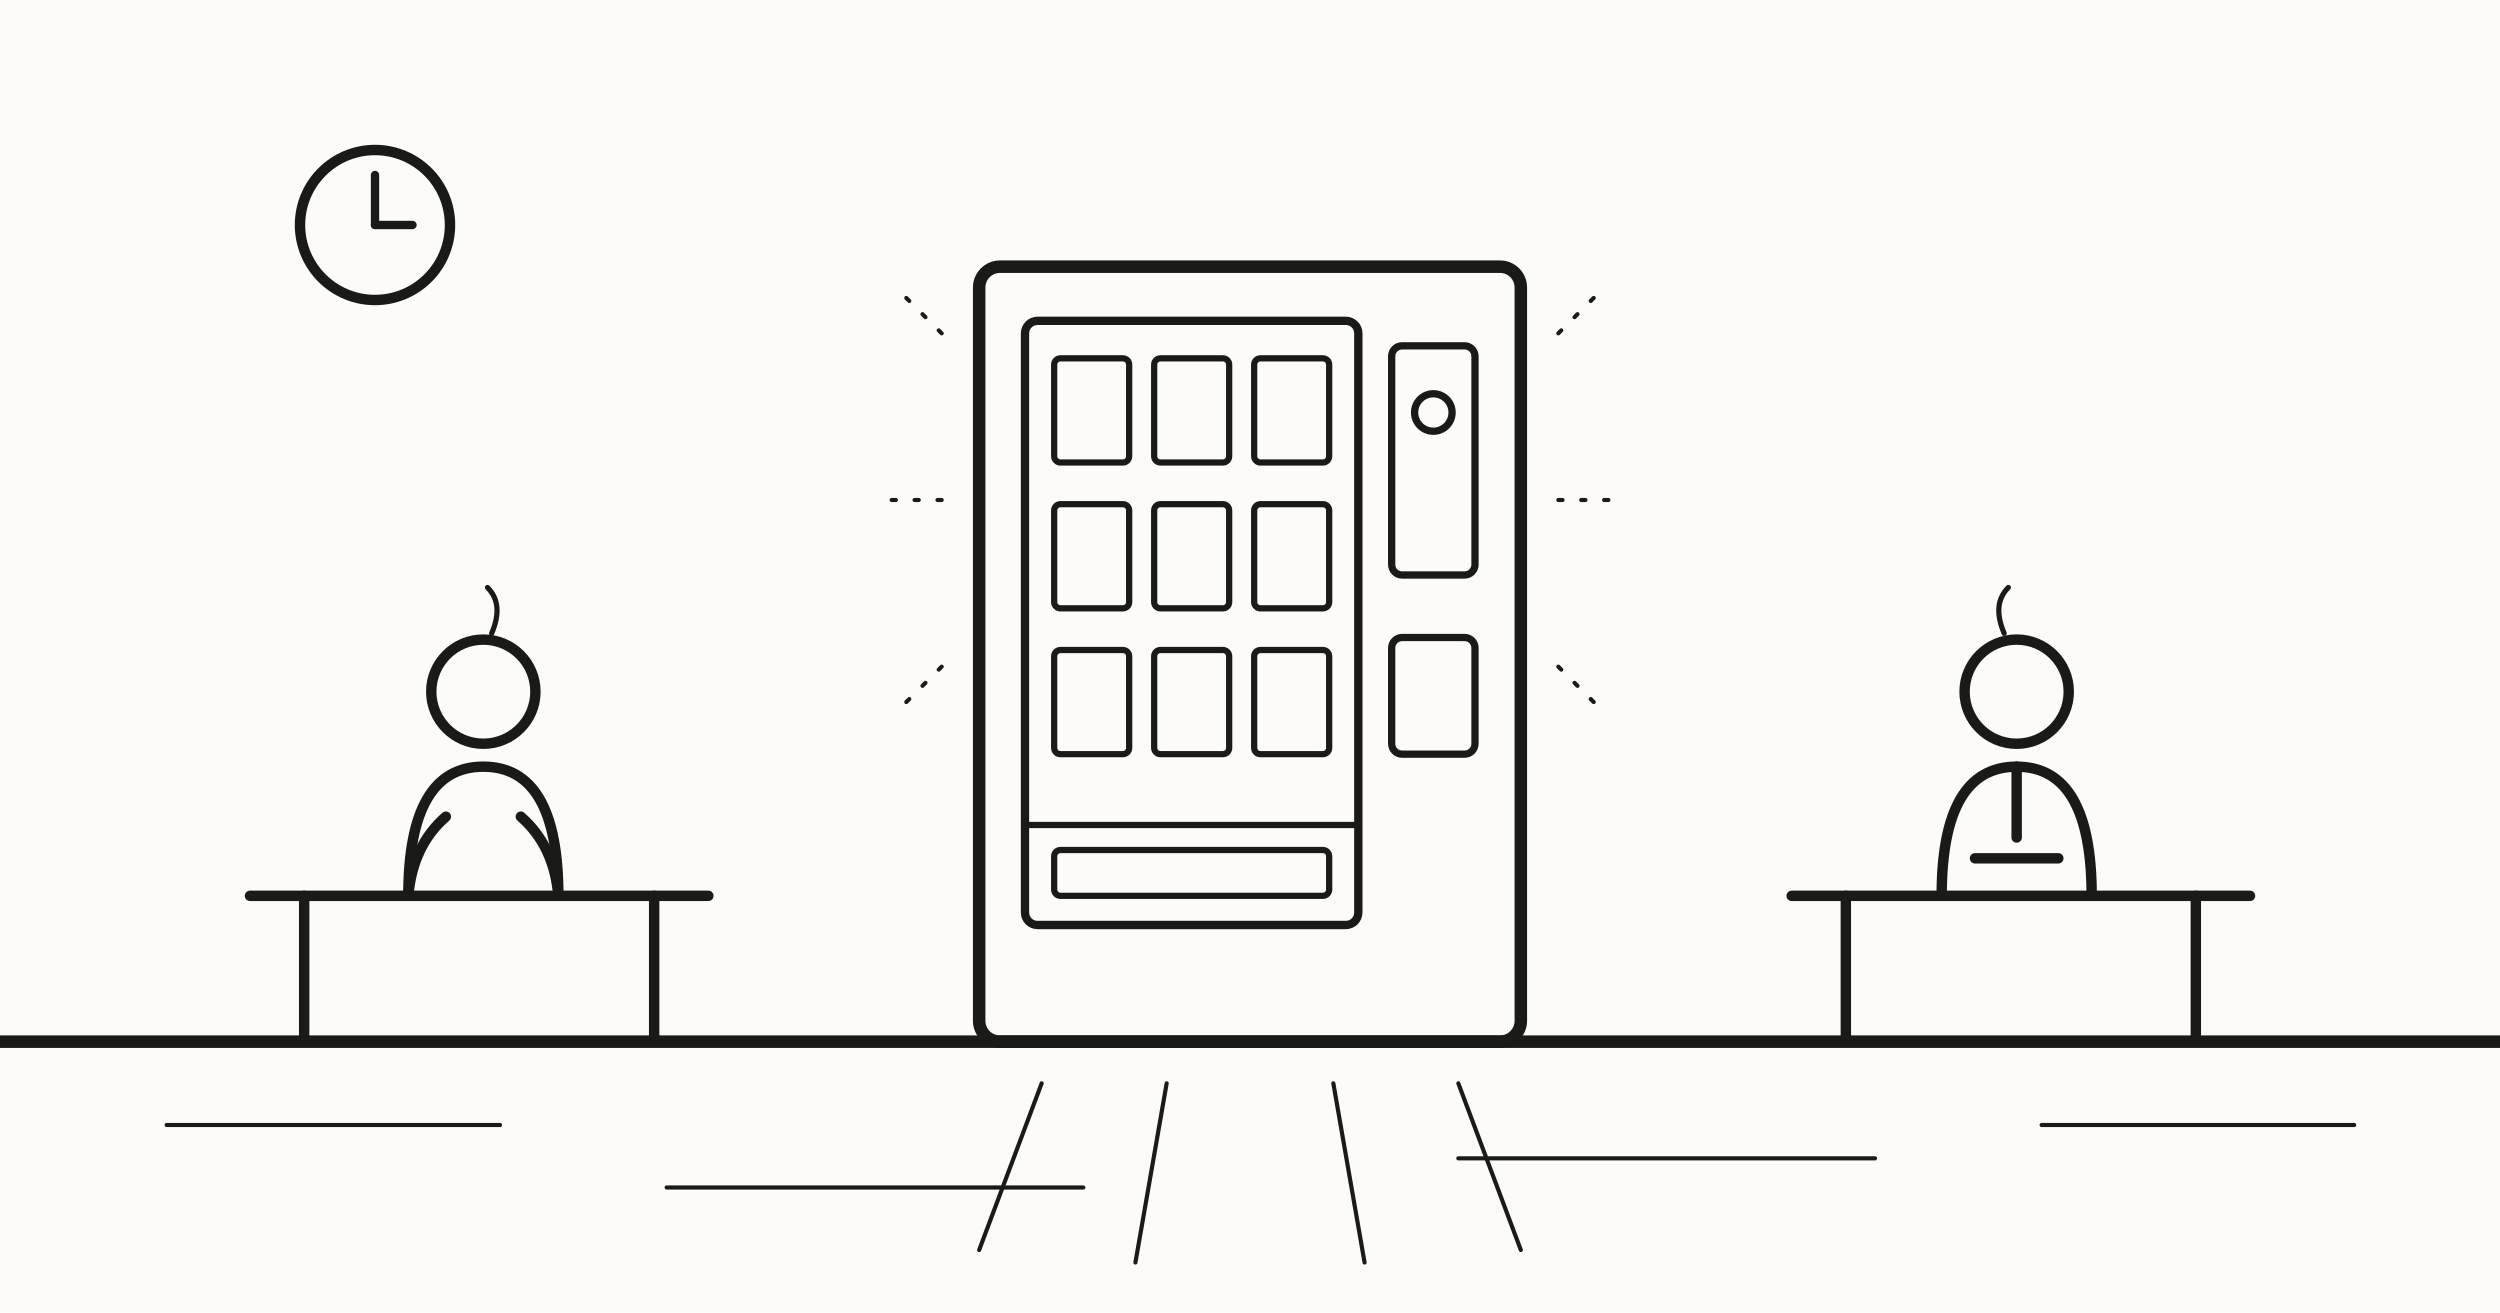
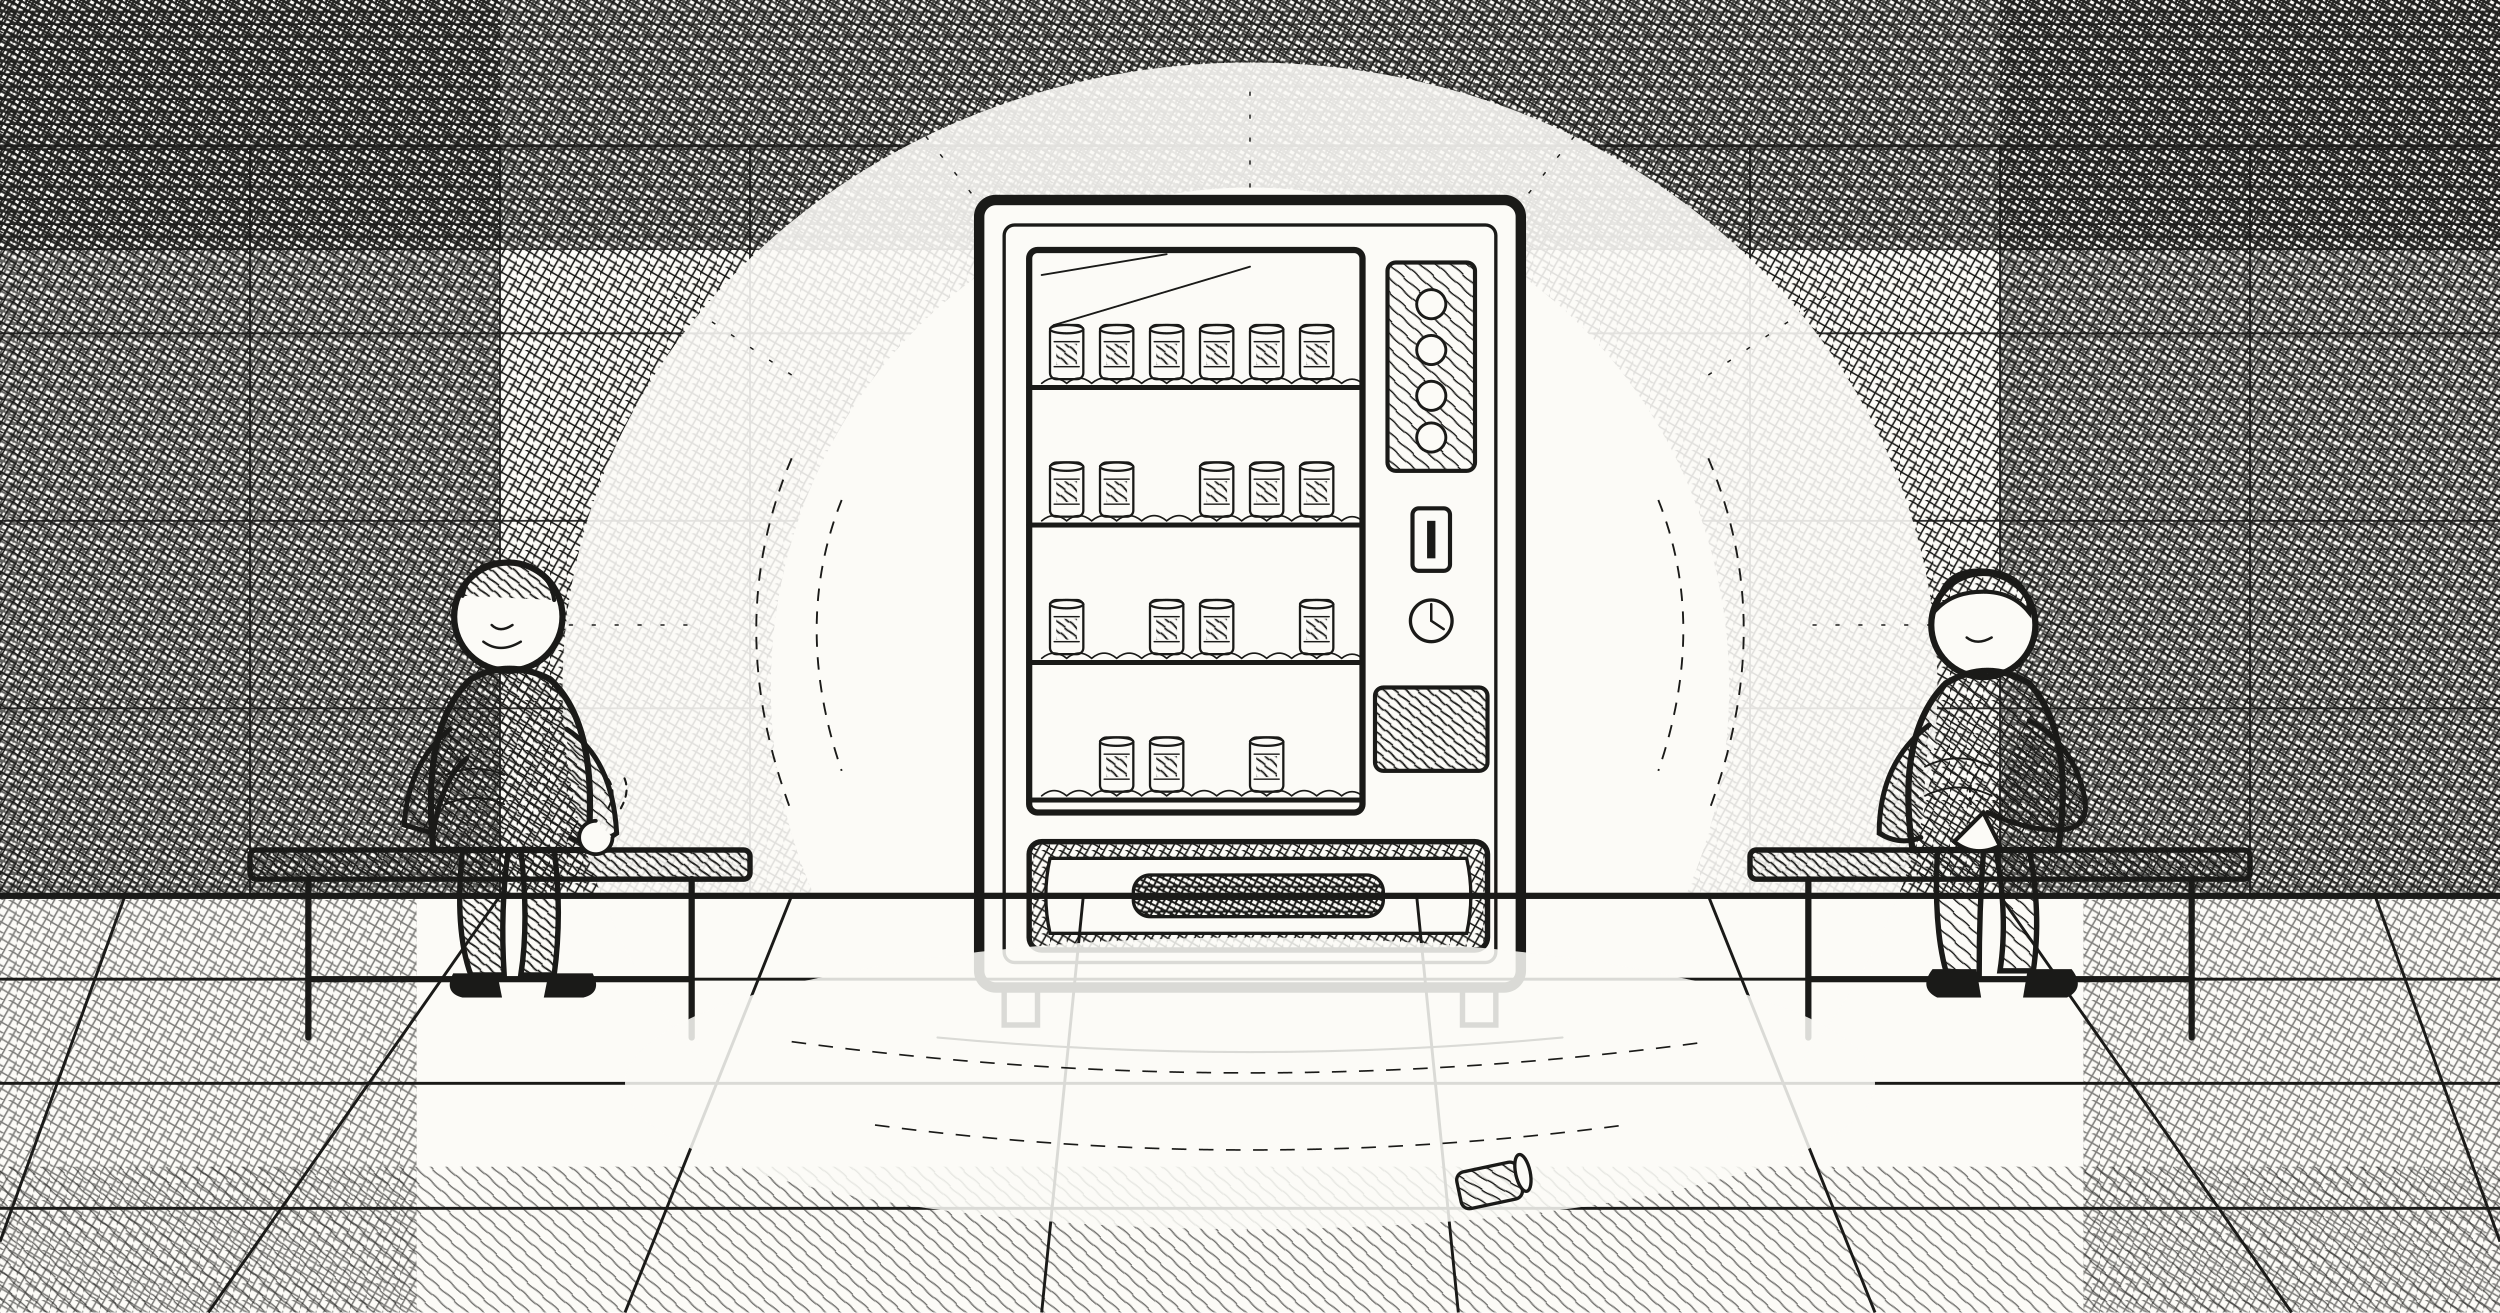
<svg xmlns="http://www.w3.org/2000/svg" viewBox="0 0 1200 630">
+   <defs>
+     <pattern id="hl" width="10" height="10" patternUnits="userSpaceOnUse" patternTransform="rotate(42)">
+       <path d="M-1 3 q3 -.6 5.5 -.1 t5.5 .1 M-1 8.1 q2.6 .5 5.4 0 t5.6 -.2" stroke="#1a1a18" stroke-width=".7" fill="none" />
+     </pattern>
+     <pattern id="hm" width="7" height="7" patternUnits="userSpaceOnUse" patternTransform="rotate(40)">
+       <path d="M-1 2 q2.4 -.5 4.4 0 t3.6 .2 M-1 5.6 q2 .4 4 0 t4 -.3" stroke="#1a1a18" stroke-width=".85" fill="none" />
+     </pattern>
+     <pattern id="xm" width="8" height="8" patternUnits="userSpaceOnUse">
+       <path d="M-1 1.6 L9 7.4 M-1 6.5 L9 12.3 M-1 -3.2 L9 2.6 M1.5 9 L7.3 -1 M5.8 9.4 L11.6 -.6 M-2.8 8.6 L3 -1.4" stroke="#1a1a18" stroke-width=".75" fill="none" />
+     </pattern>
+     <pattern id="xd" width="6" height="6" patternUnits="userSpaceOnUse">
+       <path d="M-1 1 L7 5 M-1 4 L7 8 M-1 -2 L7 2 M1 7 L5 -1 M4 8 L8 0 M-2 6 L2 -2 M-1 5.7 H7" stroke="#1a1a18" stroke-width=".95" fill="none" />
+     </pattern>
+     <pattern id="vt" width="8" height="8" patternUnits="userSpaceOnUse" patternTransform="rotate(88)">
+       <path d="M-1 2.4 q3 -.5 5 0 t4 .2 M-1 6.3 q2.5 .4 5 0 t4 -.2" stroke="#1a1a18" stroke-width=".75" fill="none" />
+     </pattern>
+     <g id="can" stroke="#1a1a18" stroke-width="1.1">
+       <rect x="0" y="0" width="16" height="26" rx="3" fill="#fcfbf7" />
+       <ellipse cx="8" cy="2" rx="8" ry="2" fill="#fcfbf7" />
+       <path d="M2 8 h12 M2 20 h12" fill="none" stroke-width=".7" />
+       <path d="M3 9 h10 v10 h-10z" fill="url(#hm)" stroke="none" />
+     </g>
+   </defs>
  <rect width="1200" height="630" fill="#fcfbf7" />
-   <g stroke="#1a1a18" fill="none" stroke-linecap="round">
-     <line x1="0" y1="500" x2="1200" y2="500" stroke-width="6" />
-     <g stroke-width="2">
-       <line x1="80" y1="540" x2="240" y2="540" />
-       <line x1="320" y1="570" x2="520" y2="570" />
-       <line x1="700" y1="556" x2="900" y2="556" />
-       <line x1="980" y1="540" x2="1130" y2="540" />
+   <rect x="0" y="0" width="1200" height="430" fill="url(#xm)" />
+   <rect x="0" y="0" width="1200" height="120" fill="url(#xd)" opacity=".8" />
+   <rect x="0" y="0" width="240" height="430" fill="url(#xd)" opacity=".7" />
+   <rect x="960" y="0" width="240" height="430" fill="url(#xd)" opacity=".7" />
+   <g stroke="#1a1a18" stroke-width=".9" fill="none" opacity=".9">
+     <path d="M0 160 H1200 M0 250 H1200 M0 340 H1200" />
+     <path d="M120 70 V430 M240 70 V430 M360 70 V430 M840 70 V430 M960 70 V430 M1080 70 V430" />
+     <path d="M0 70 H1200" stroke-width="1.4" />
+   </g>
+   <ellipse cx="600" cy="330" rx="330" ry="300" fill="#fcfbf7" opacity=".88" />
+   <ellipse cx="600" cy="330" rx="230" ry="240" fill="#fcfbf7" />
+   <g stroke="#1a1a18" stroke-width=".7" stroke-dasharray="2 9" fill="none">
+     <path d="M600 90 V40 M480 110 L440 60 M720 110 L760 60 M380 180 L320 140 M820 180 L880 140 M330 300 H260 M870 300 H940" />
+   </g>
+   <g stroke="#1a1a18" fill="none" stroke-width=".9">
+     <path d="M404 240 q-24 60 0 130 M380 220 q-34 80 0 170 M796 240 q24 60 0 130 M820 220 q34 80 0 170" stroke-dasharray="6 5" />
+   </g>
+   <g stroke="#1a1a18" stroke-linecap="round">
+     <rect x="470" y="96" width="260" height="378" rx="8" fill="#fcfbf7" stroke-width="5" />
+     <rect x="482" y="108" width="236" height="354" rx="5" fill="none" stroke-width="1.6" />
+     <rect x="494" y="120" width="160" height="270" rx="4" fill="#fcfbf7" stroke-width="3" />
+     <path d="M500 132 L560 122 M506 156 L600 128" stroke-width=".9" fill="none" />
+     <g>
+       <path d="M494 186 h160 M494 252 h160 M494 318 h160 M494 384 h160" stroke-width="2.4" fill="none" stroke="#1a1a18" />
+       <use href="#can" x="504" y="156" />
+       <use href="#can" x="528" y="156" />
+       <use href="#can" x="552" y="156" />
+       <use href="#can" x="576" y="156" />
+       <use href="#can" x="600" y="156" />
+       <use href="#can" x="624" y="156" />
+       <use href="#can" x="504" y="222" />
+       <use href="#can" x="528" y="222" />
+       <use href="#can" x="576" y="222" />
+       <use href="#can" x="600" y="222" />
+       <use href="#can" x="624" y="222" />
+       <use href="#can" x="504" y="288" />
+       <use href="#can" x="552" y="288" />
+       <use href="#can" x="576" y="288" />
+       <use href="#can" x="624" y="288" />
+       <use href="#can" x="528" y="354" />
+       <use href="#can" x="552" y="354" />
+       <use href="#can" x="600" y="354" />
    </g>
-     <circle cx="180" cy="108" r="36" stroke-width="5" />
-     <g stroke-width="4">
-       <line x1="180" y1="108" x2="180" y2="84" />
-       <line x1="180" y1="108" x2="198" y2="108" />
+     <g stroke="#1a1a18" stroke-width=".8" fill="none">
+       <path d="M500 184 q6 -5 12 0 q6 -5 12 0 q6 -5 12 0 q6 -5 12 0 q6 -5 12 0 q6 -5 12 0 q6 -5 12 0 q6 -5 12 0 q6 -5 12 0 q6 -5 12 0 q6 -5 12 0 q6 -5 12 0 q5 -4 10 0" />
+       <path d="M500 250 q6 -5 12 0 q6 -5 12 0 q6 -5 12 0 q6 -5 12 0 q6 -5 12 0 q6 -5 12 0 q6 -5 12 0 q6 -5 12 0 q6 -5 12 0 q6 -5 12 0 q6 -5 12 0 q6 -5 12 0 q5 -4 10 0" />
+       <path d="M500 316 q6 -5 12 0 q6 -5 12 0 q6 -5 12 0 q6 -5 12 0 q6 -5 12 0 q6 -5 12 0 q6 -5 12 0 q6 -5 12 0 q6 -5 12 0 q6 -5 12 0 q6 -5 12 0 q6 -5 12 0 q5 -4 10 0" />
+       <path d="M500 382 q6 -5 12 0 q6 -5 12 0 q6 -5 12 0 q6 -5 12 0 q6 -5 12 0 q6 -5 12 0 q6 -5 12 0 q6 -5 12 0 q6 -5 12 0 q6 -5 12 0 q6 -5 12 0 q6 -5 12 0 q5 -4 10 0" />
    </g>
-     <rect x="470" y="128" width="260" height="372" rx="10" stroke-width="6" />
-     <rect x="492" y="154" width="160" height="290" rx="6" stroke-width="4" />
-     <g stroke-width="3">
-       <rect x="506" y="172" width="36" height="50" rx="3" />
-       <rect x="554" y="172" width="36" height="50" rx="3" />
-       <rect x="602" y="172" width="36" height="50" rx="3" />
-       <rect x="506" y="242" width="36" height="50" rx="3" />
-       <rect x="554" y="242" width="36" height="50" rx="3" />
-       <rect x="602" y="242" width="36" height="50" rx="3" />
-       <rect x="506" y="312" width="36" height="50" rx="3" />
-       <rect x="554" y="312" width="36" height="50" rx="3" />
-       <rect x="602" y="312" width="36" height="50" rx="3" />
-       <line x1="492" y1="396" x2="652" y2="396" />
-       <rect x="506" y="408" width="132" height="22" rx="3" />
+     <rect x="666" y="126" width="42" height="100" rx="4" fill="url(#hl)" stroke-width="2" />
+     <g fill="#fcfbf7" stroke-width="1.4">
+       <circle cx="687" cy="146" r="7" />
+       <circle cx="687" cy="168" r="7" />
+       <circle cx="687" cy="190" r="7" />
+       <circle cx="687" cy="210" r="7" />
    </g>
-     <g stroke-width="3.5">
-       <rect x="668" y="166" width="40" height="110" rx="5" />
-       <circle cx="688" cy="198" r="9" />
-       <rect x="668" y="306" width="40" height="56" rx="5" />
-     </g>
-     <g stroke-width="2" stroke-dasharray="2 9">
-       <line x1="452" y1="160" x2="430" y2="138" />
-       <line x1="452" y1="240" x2="424" y2="240" />
-       <line x1="452" y1="320" x2="430" y2="342" />
-       <line x1="748" y1="160" x2="770" y2="138" />
-       <line x1="748" y1="240" x2="776" y2="240" />
-       <line x1="748" y1="320" x2="770" y2="342" />
-     </g>
-     <g stroke-width="2">
-       <line x1="500" y1="520" x2="470" y2="600" />
-       <line x1="560" y1="520" x2="545" y2="606" />
-       <line x1="640" y1="520" x2="655" y2="606" />
-       <line x1="700" y1="520" x2="730" y2="600" />
-     </g>
-     <g stroke-width="5">
-       <line x1="120" y1="430" x2="340" y2="430" />
-       <line x1="146" y1="430" x2="146" y2="500" />
-       <line x1="314" y1="430" x2="314" y2="500" />
-       <circle cx="232" cy="332" r="25" />
-       <path d="M196 430 q0 -62 36 -62 q36 0 36 62" />
-       <path d="M214 392 q-16 14 -18 38" />
-       <path d="M250 392 q16 14 18 38" />
-     </g>
-     <g stroke-width="5">
-       <line x1="860" y1="430" x2="1080" y2="430" />
-       <line x1="886" y1="430" x2="886" y2="500" />
-       <line x1="1054" y1="430" x2="1054" y2="500" />
-       <circle cx="968" cy="332" r="25" />
-       <path d="M932 430 q0 -62 36 -62 q36 0 36 62" />
-       <path d="M968 368 v34" />
-       <path d="M948 412 h40" />
-     </g>
-     <g stroke-width="2.5">
-       <path d="M236 304 q6 -14 -2 -22" />
-       <path d="M962 304 q-6 -14 2 -22" />
-     </g>
+     <rect x="678" y="244" width="18" height="30" rx="3" fill="#fcfbf7" stroke-width="2" />
+     <rect x="685" y="250" width="4" height="18" fill="#1a1a18" stroke="none" />
+     <circle cx="687" cy="298" r="10" fill="none" stroke-width="1.6" />
+     <path d="M687 290 v8 l6 4" stroke-width="1.2" fill="none" />
+     <rect x="660" y="330" width="54" height="40" rx="4" fill="url(#hm)" stroke-width="2" />
+     <rect x="494" y="404" width="220" height="52" rx="6" fill="url(#xm)" stroke-width="2.6" />
+     <path d="M504 412 h200 q4 18 0 36 h-200 q-4 -18 0 -36z" fill="#fcfbf7" stroke-width="1.6" />
+     <rect x="544" y="420" width="120" height="20" rx="8" fill="url(#xd)" stroke-width="1.6" />
+     <path d="M482 474 v18 h16 v-18 M702 474 v18 h16 v-18" stroke-width="2.6" fill="none" />
+     <path d="M450 498 q150 14 300 0" stroke-width="1" fill="none" />
+   </g>
+   <g stroke="#1a1a18" stroke-linecap="round">
+     <rect x="120" y="408" width="240" height="14" rx="3" fill="url(#hm)" stroke-width="2.6" />
+     <path d="M148 422 v76 M332 422 v76 M148 470 h184" stroke-width="3" fill="none" />
+     <circle cx="244" cy="296" r="26" fill="#fcfbf7" stroke-width="3" />
+     <path d="M222 286 q4 -18 24 -16 q18 2 20 18" fill="url(#hm)" stroke-width="2" />
+     <path d="M236 300 q4 4 10 0 M232 308 q8 6 18 0" stroke-width="1.2" fill="none" />
+     <path d="M208 408 q-6 -60 18 -82 q18 -10 38 0 q24 22 18 82z" fill="url(#hm)" stroke-width="3" />
+     <path d="M216 350 q-20 16 -22 46 l14 4 q4 -26 16 -36" fill="url(#hl)" stroke-width="2.4" />
+     <path d="M272 350 q22 14 24 50 q-12 8 -22 2" fill="url(#hl)" stroke-width="2.4" />
+     <path d="M222 408 q-4 38 4 60 l16 0 q-2 -32 2 -60 M250 408 q4 34 0 60 l16 0 q4 -30 0 -60" fill="url(#hm)" stroke-width="2.6" />
+     <path d="M238 468 h-20 q-4 8 4 10 h18z M264 468 h20 q4 8 -4 10 h-18z" fill="#1a1a18" stroke-width="1.6" />
+     <path d="M214 372 q14 -6 28 0 M214 386 q14 -6 28 0" stroke-width=".9" fill="none" />
+     <path d="M286 394 a8 8 0 1 0 8 8" fill="#fcfbf7" stroke-width="1.8" />
+     <path d="M292 388 q4 -8 0 -14 M298 388 q5 -9 1 -16" stroke-width="1" fill="none" stroke-dasharray="3 3" />
+   </g>
+   <g stroke="#1a1a18" stroke-linecap="round">
+     <rect x="840" y="408" width="240" height="14" rx="3" fill="url(#hm)" stroke-width="2.6" />
+     <path d="M868 422 v76 M1052 422 v76 M868 470 h184" stroke-width="3" fill="none" />
+     <circle cx="952" cy="300" r="25" fill="#fcfbf7" stroke-width="3" />
+     <path d="M930 292 q2 -20 24 -18 q20 2 20 20 q-8 -10 -22 -10 q-14 0 -22 8z" fill="url(#xm)" stroke-width="2" />
+     <path d="M944 306 q5 4 12 0" stroke-width="1.2" fill="none" />
+     <path d="M918 408 q-8 -56 16 -80 q20 -12 40 0 q22 24 14 80z" fill="url(#hl)" stroke-width="3" />
+     <path d="M926 348 q-24 18 -24 52 q10 6 20 2" fill="url(#hm)" stroke-width="2.4" />
+     <path d="M974 346 q20 10 26 34 q4 16 -8 18 q-16 2 -38 -8" fill="url(#hm)" stroke-width="2.4" />
+     <path d="M930 408 q-2 36 4 58 l16 2 q0 -32 2 -58 M958 408 q6 32 2 58 l16 0 q4 -28 -2 -58" fill="url(#hl)" stroke-width="2.6" />
+     <path d="M948 466 h-20 q-6 8 2 12 h20z M974 466 h20 q6 8 -2 12 h-20z" fill="#1a1a18" stroke-width="1.6" />
+     <path d="M924 368 q16 -8 32 0 M924 382 q16 -8 32 0" stroke-width=".9" fill="none" />
+     <path d="M952 390 l-14 14 q10 8 22 2z" fill="#fcfbf7" stroke-width="2" />
+     <path d="M946 386 q-2 -10 4 -16" stroke-width="1" fill="none" stroke-dasharray="3 3" />
+   </g>
+   <g stroke="#1a1a18" fill="none">
+     <path d="M0 430 H1200" stroke-width="3" />
+     <path d="M0 470 H1200 M0 520 H1200 M0 580 H1200" stroke-width="1.4" />
+     <path d="M100 630 L240 430 M300 630 L380 430 M500 630 L520 430 M700 630 L680 430 M900 630 L820 430 M1100 630 L960 430" stroke-width="1.4" />
+     <path d="M0 596 L60 430 M1200 596 L1140 430" stroke-width="1.4" />
+   </g>
+   <rect x="0" y="430" width="200" height="200" fill="url(#xm)" opacity=".55" />
+   <rect x="1000" y="430" width="200" height="200" fill="url(#xm)" opacity=".55" />
+   <rect x="0" y="560" width="1200" height="70" fill="url(#hl)" opacity=".6" />
+   <ellipse cx="600" cy="520" rx="300" ry="70" fill="#fcfbf7" opacity=".85" />
+   <g stroke="#1a1a18" stroke-width=".8" fill="none">
+     <path d="M380 500 q220 30 440 0 M420 540 q180 24 360 0" stroke-dasharray="7 6" />
+   </g>
+   <g stroke="#1a1a18" stroke-width="1.6">
+     <rect x="700" y="560" width="30" height="18" rx="4" fill="url(#hl)" transform="rotate(-12 715 569)" />
+     <ellipse cx="731" cy="563" rx="3.5" ry="9" fill="#fcfbf7" transform="rotate(-12 731 563)" />
  </g>
</svg>
